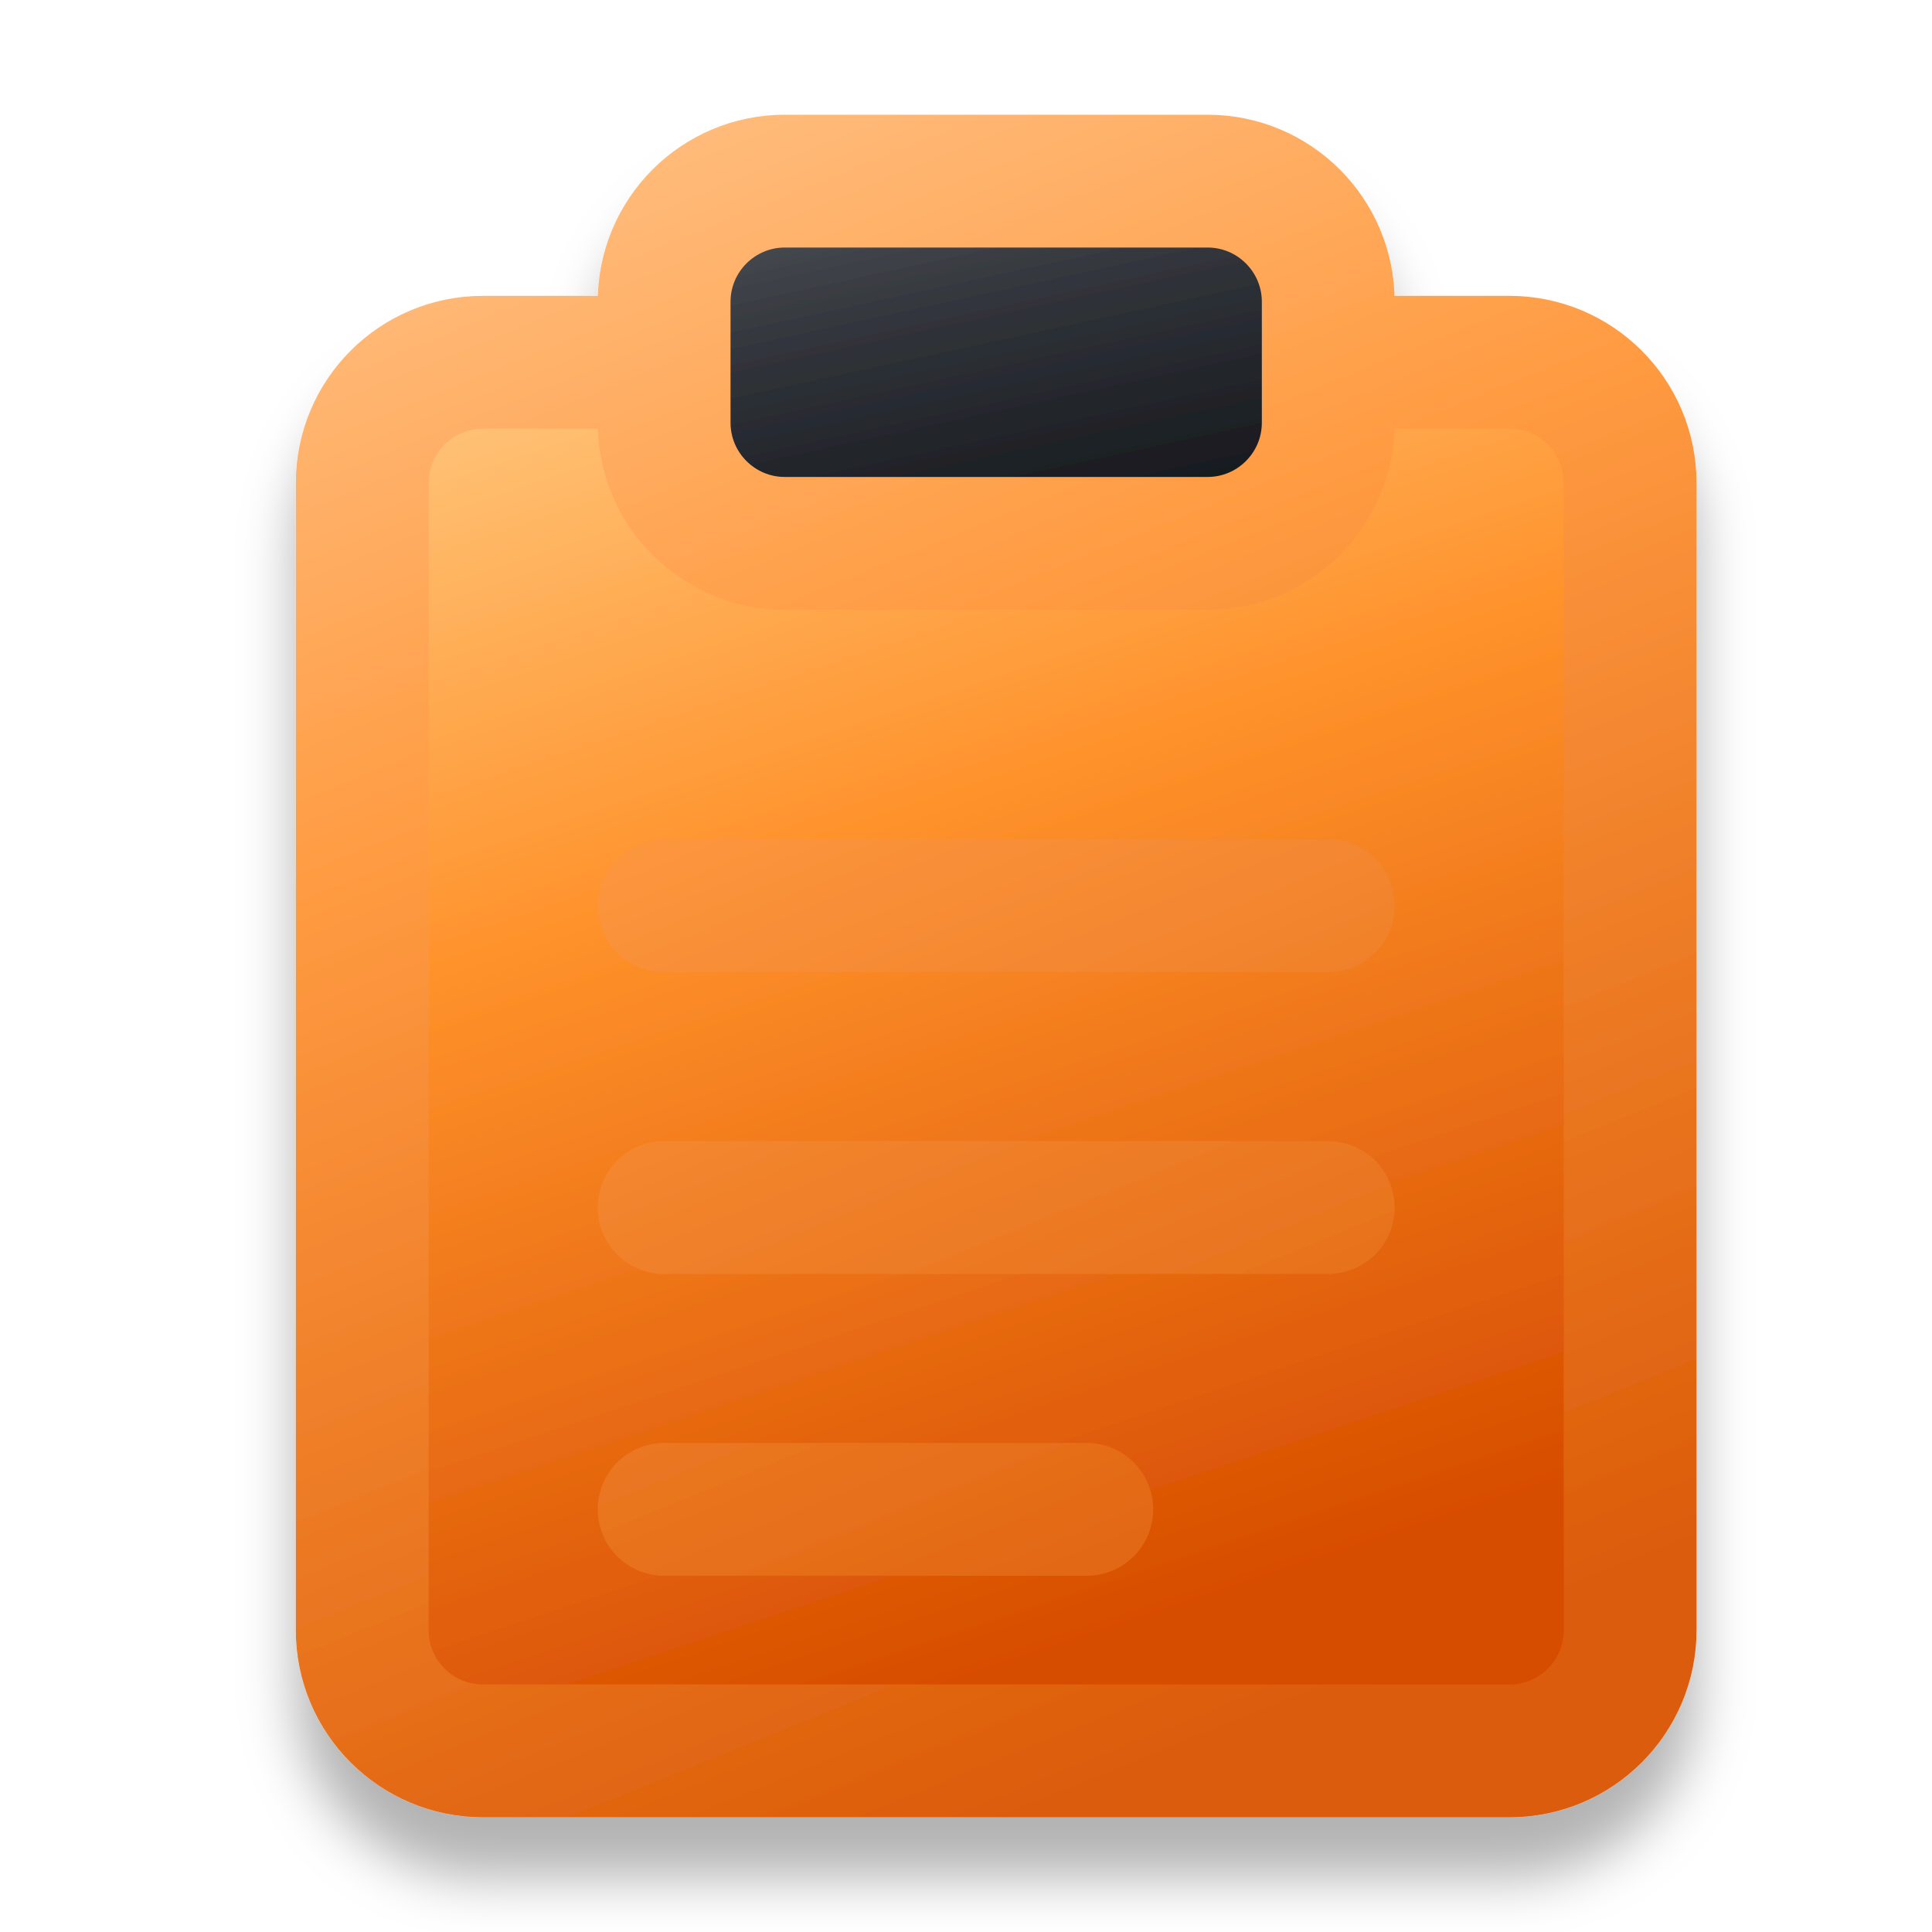
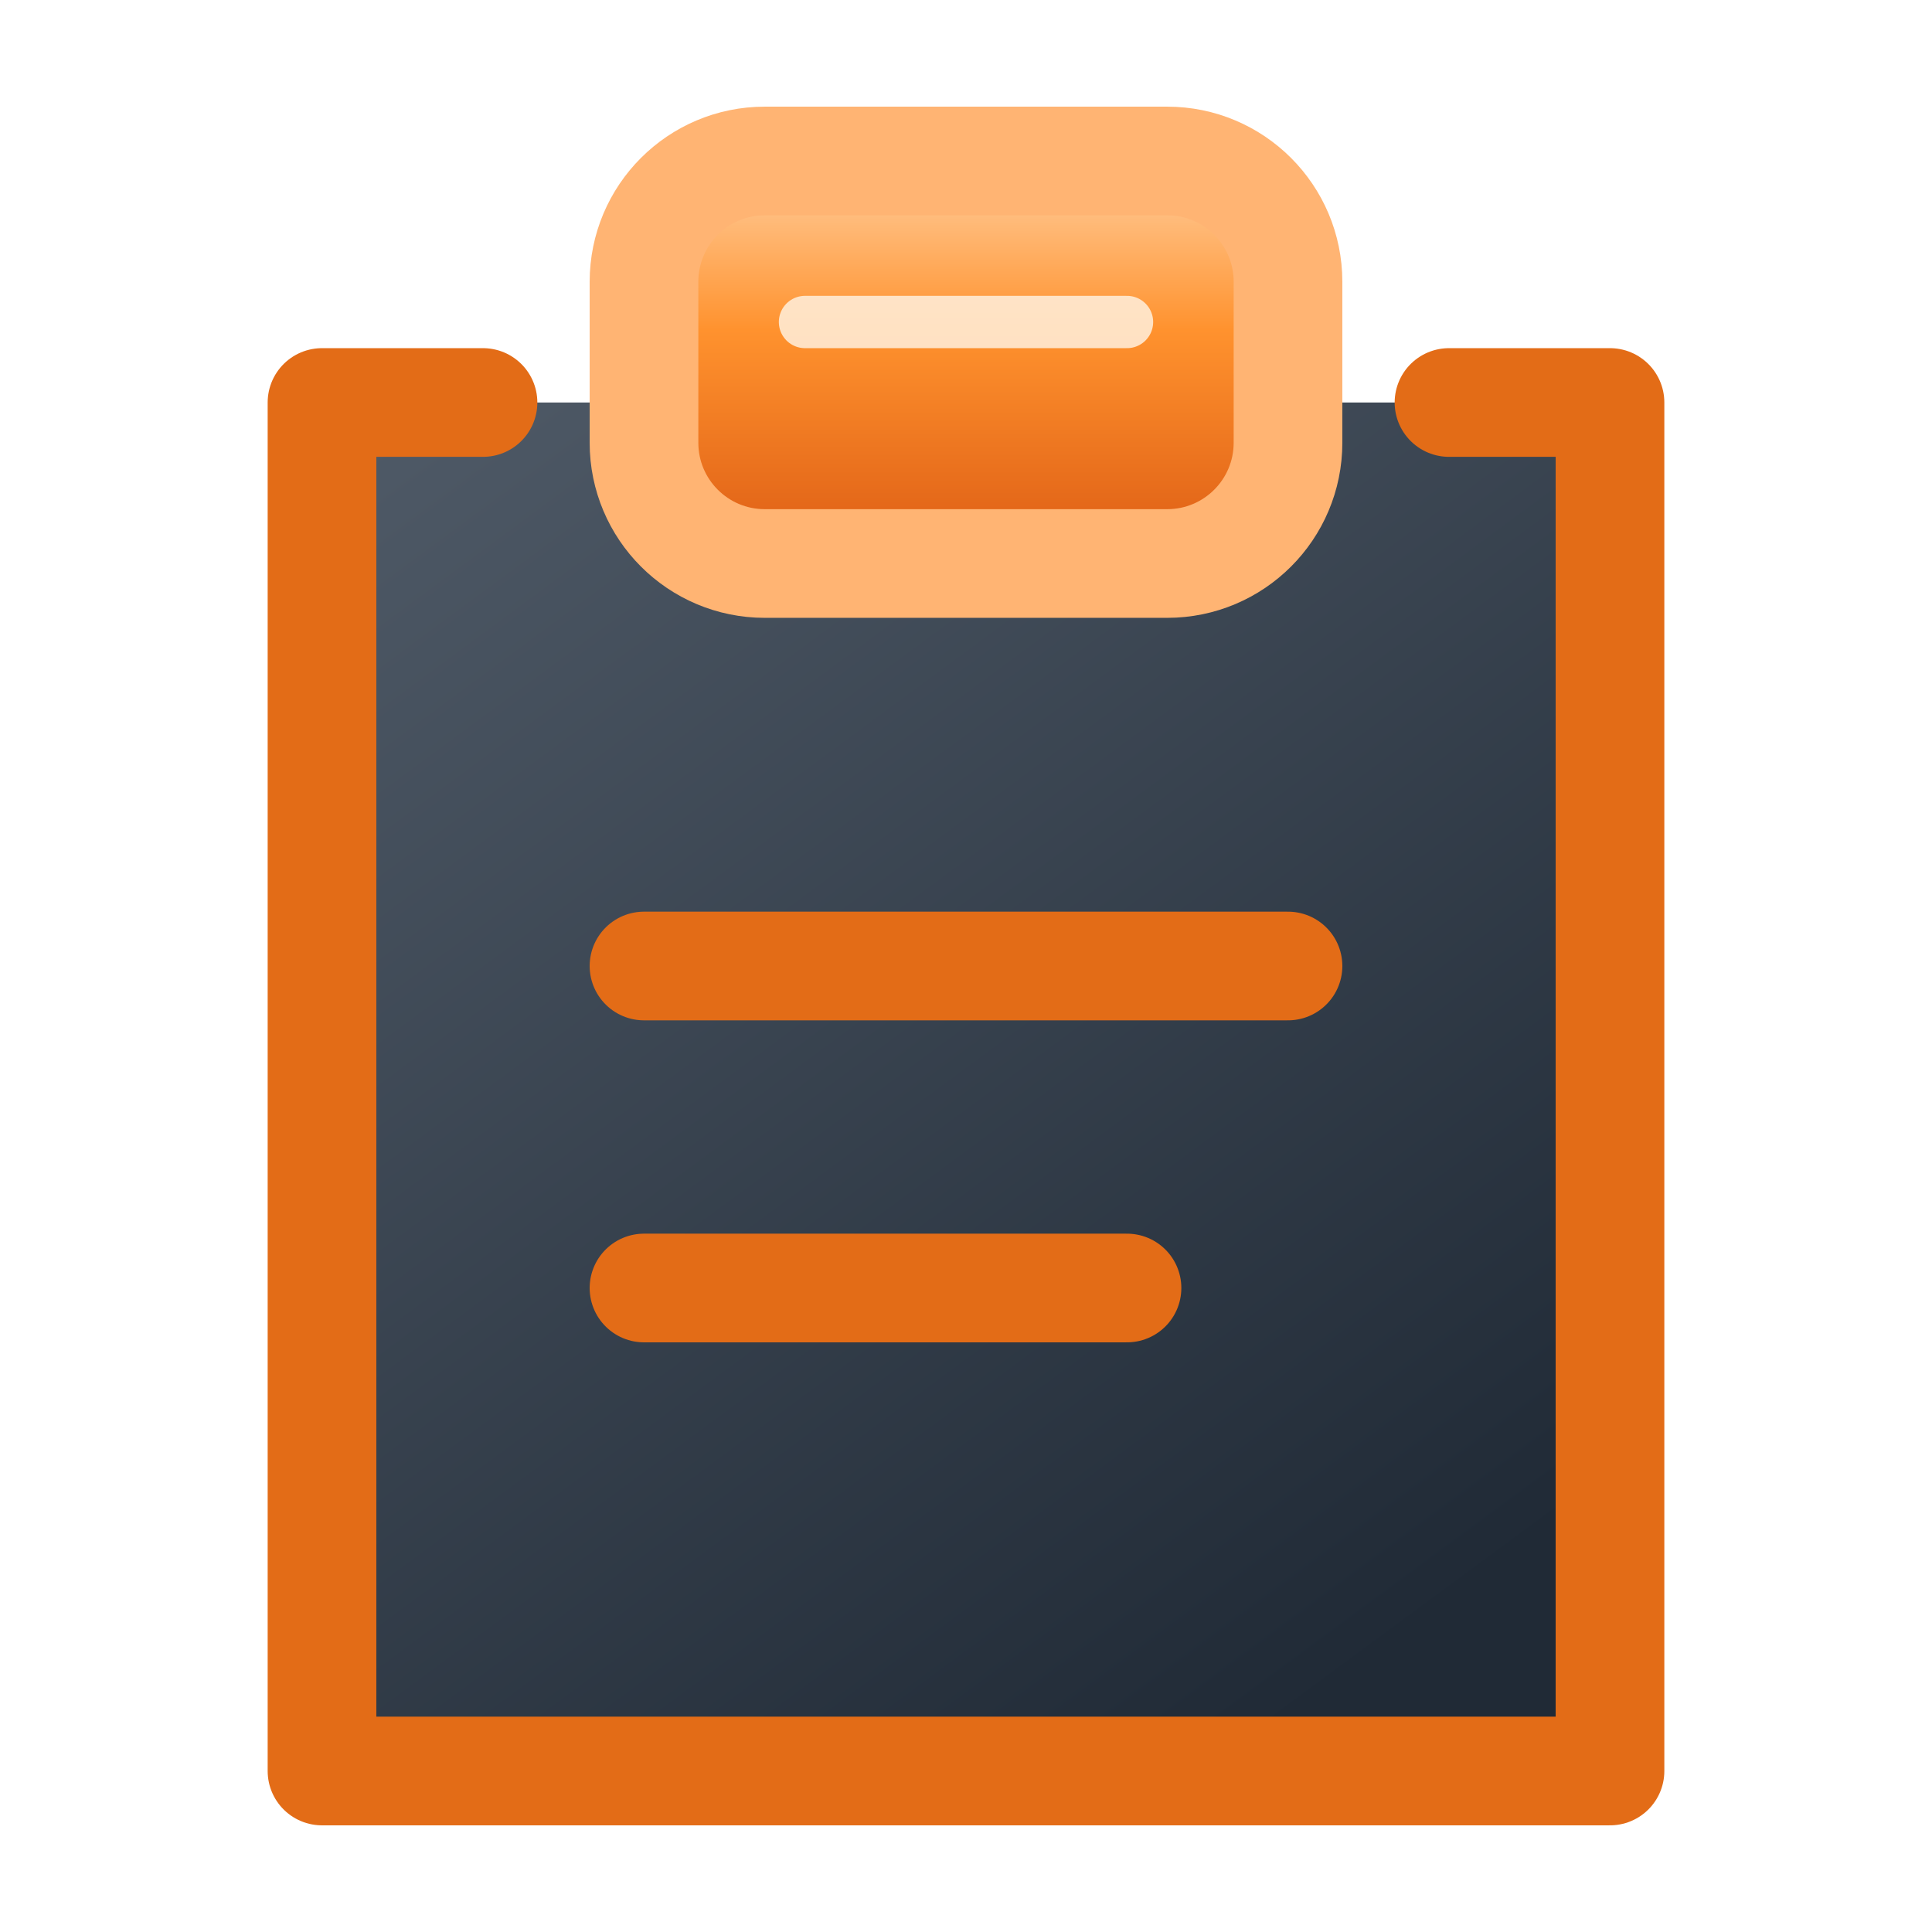
- <svg xmlns="http://www.w3.org/2000/svg" width="32" height="32" viewBox="0 0 32 32">
+ <svg xmlns="http://www.w3.org/2000/svg" width="32" height="32" viewBox="0 0 24 24">
  <defs>
-     <linearGradient id="edge" gradientUnits="userSpaceOnUse" x1="0" y1="0" x2="13" y2="32">
-       <stop stop-color="#ffd1a1" />
-       <stop offset=".45" stop-color="#ff9b42" />
-       <stop offset="1" stop-color="#db5b08" />
+     <linearGradient id="copper" x1="0" y1="0" x2="0" y2="1">
+       <stop stop-color="#ffd0a1" />
+       <stop offset=".42" stop-color="#ff922e" />
+       <stop offset="1" stop-color="#dc5b13" />
    </linearGradient>
-     <linearGradient id="orange" x1="0" y1="0" x2=".3" y2="1">
-       <stop stop-color="#ffca83" />
-       <stop offset=".42" stop-color="#ff922b" />
-       <stop offset="1" stop-color="#d74d00" />
+     <linearGradient id="enamel" x1="0" y1="0" x2=".7" y2="1">
+       <stop stop-color="#505b68" />
+       <stop offset="1" stop-color="#202a36" />
    </linearGradient>
-     <linearGradient id="body" x1="0" y1="0" x2=".4" y2="1">
-       <stop stop-color="#55585e" />
-       <stop offset=".48" stop-color="#303339" />
-       <stop offset="1" stop-color="#171a1e" />
-     </linearGradient>
-     <filter id="shadow" filterUnits="userSpaceOnUse" x="-3" y="-3" width="38" height="40">
-       <feDropShadow dx="0" dy="1" stdDeviation=".45" flood-color="#000000" flood-opacity=".3" />
-     </filter>
  </defs>
-   <g filter="url(#shadow)" fill="none" stroke="url(#edge)" stroke-width="2.2" stroke-linecap="round" stroke-linejoin="round">
-     <rect x="6" y="6" width="21" height="23" rx="2" fill="url(#orange)" />
-     <rect x="11" y="3" width="11" height="6" rx="2" fill="url(#body)" />
-     <path d="M11 15h11M11 20h11M11 25h7" />
+   <style>.surface{fill:url(#enamel)}.metal{fill:url(#copper);stroke:#ffb473}.detail{stroke:#ffb473;stroke-width:.7;opacity:.85}.glint{stroke:#fff0dd;stroke-width:.65;opacity:.85}.dot{fill:#ffb473;stroke:none}</style>
+   <g fill="none" stroke="#e36c17" stroke-width="1.35" stroke-linecap="round" stroke-linejoin="round">
+     <path class="surface" d="M6 5H4v17h16V5h-2" />
+     <rect class="metal" x="8" y="2" width="8" height="5" rx="1.5" />
+     <path d="M8 12h8M8 16h6" />
+     <path class="glint" d="M10 4h4" />
  </g>
</svg>
